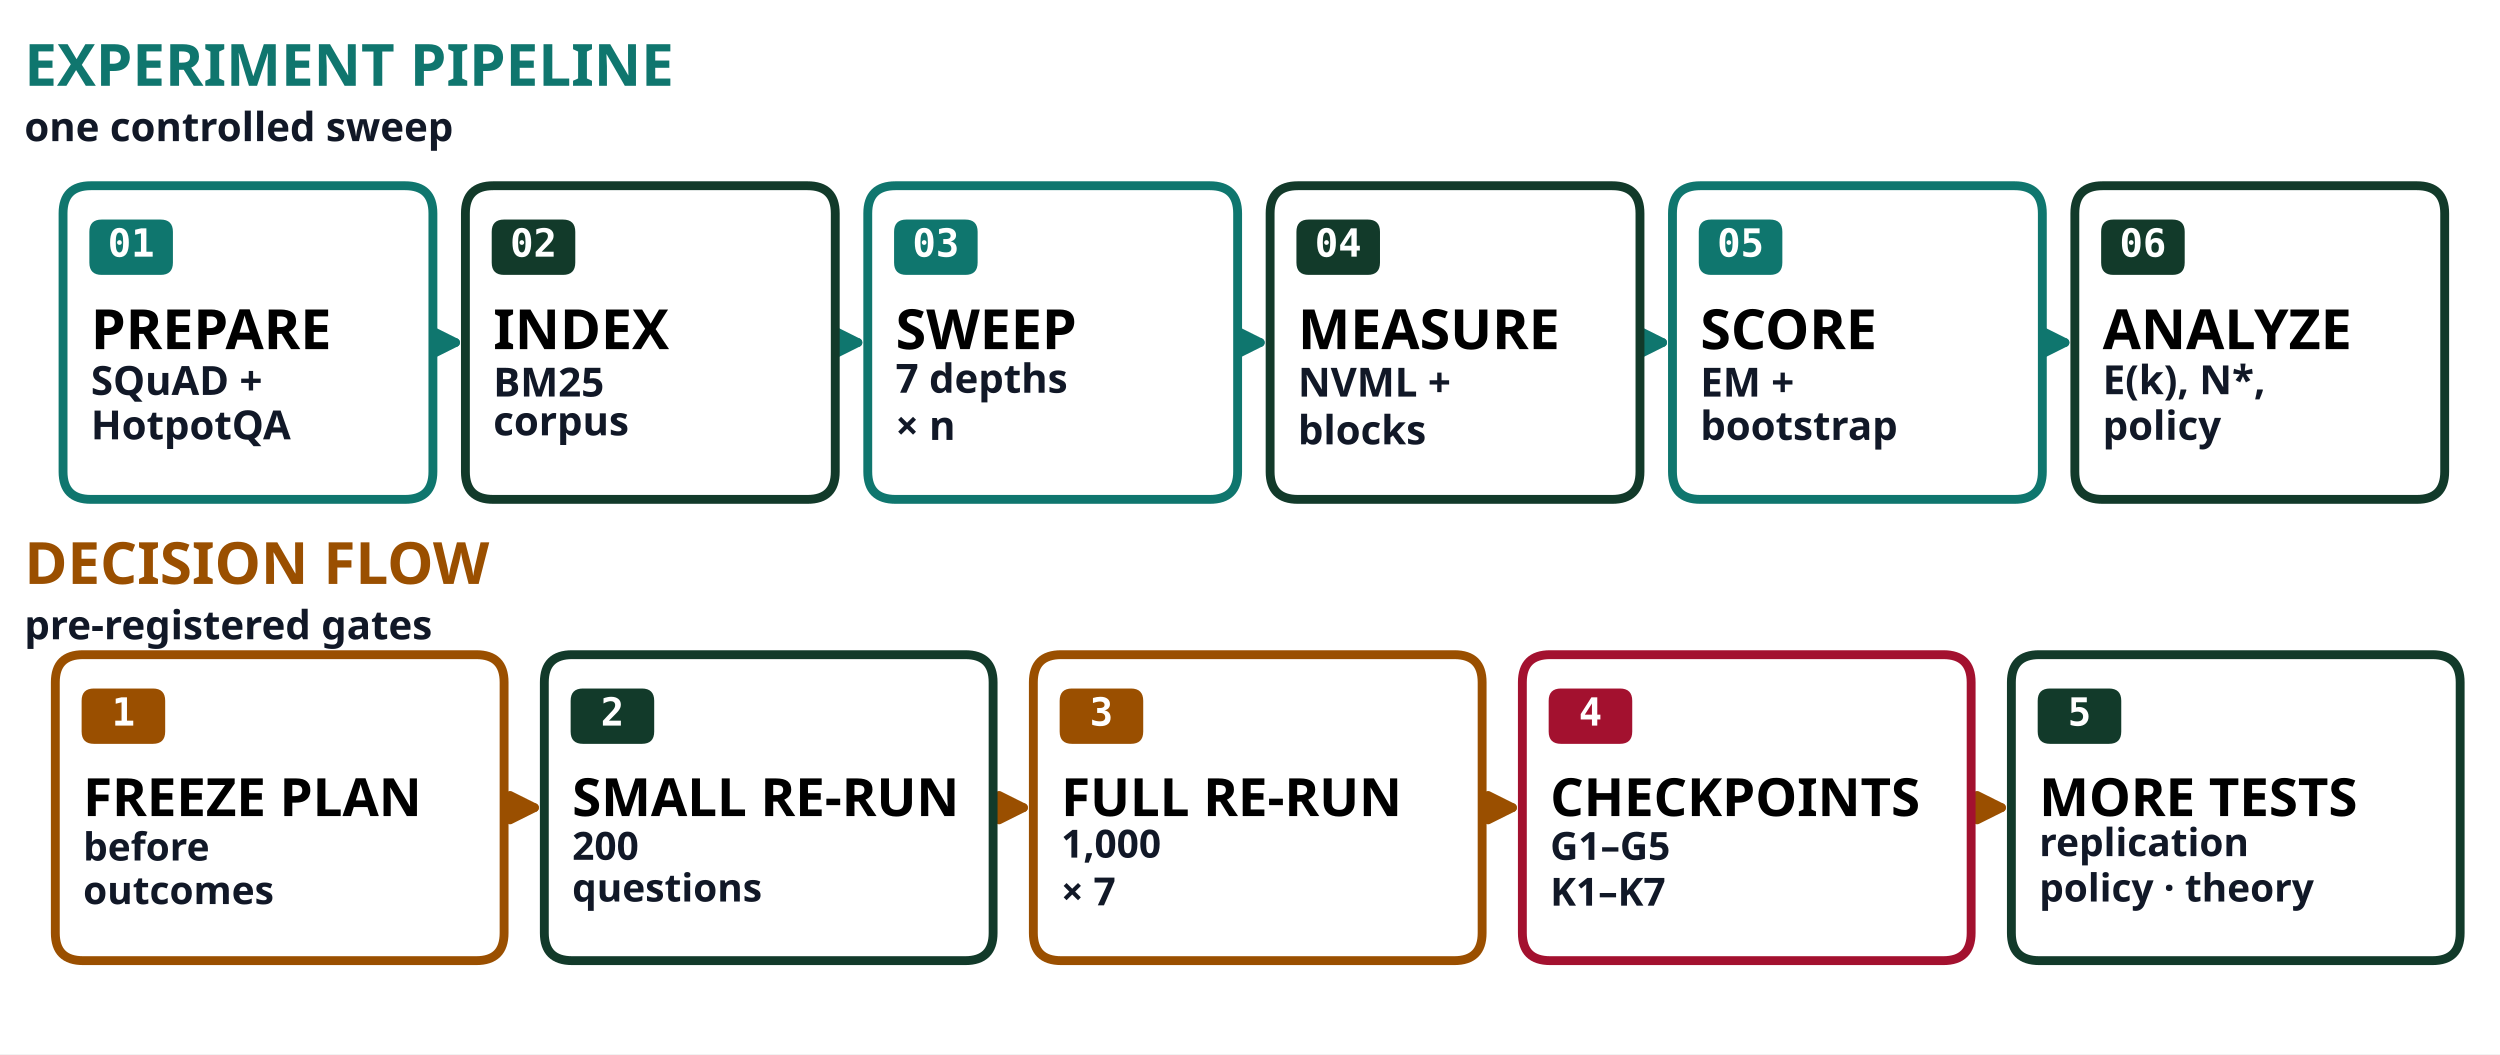
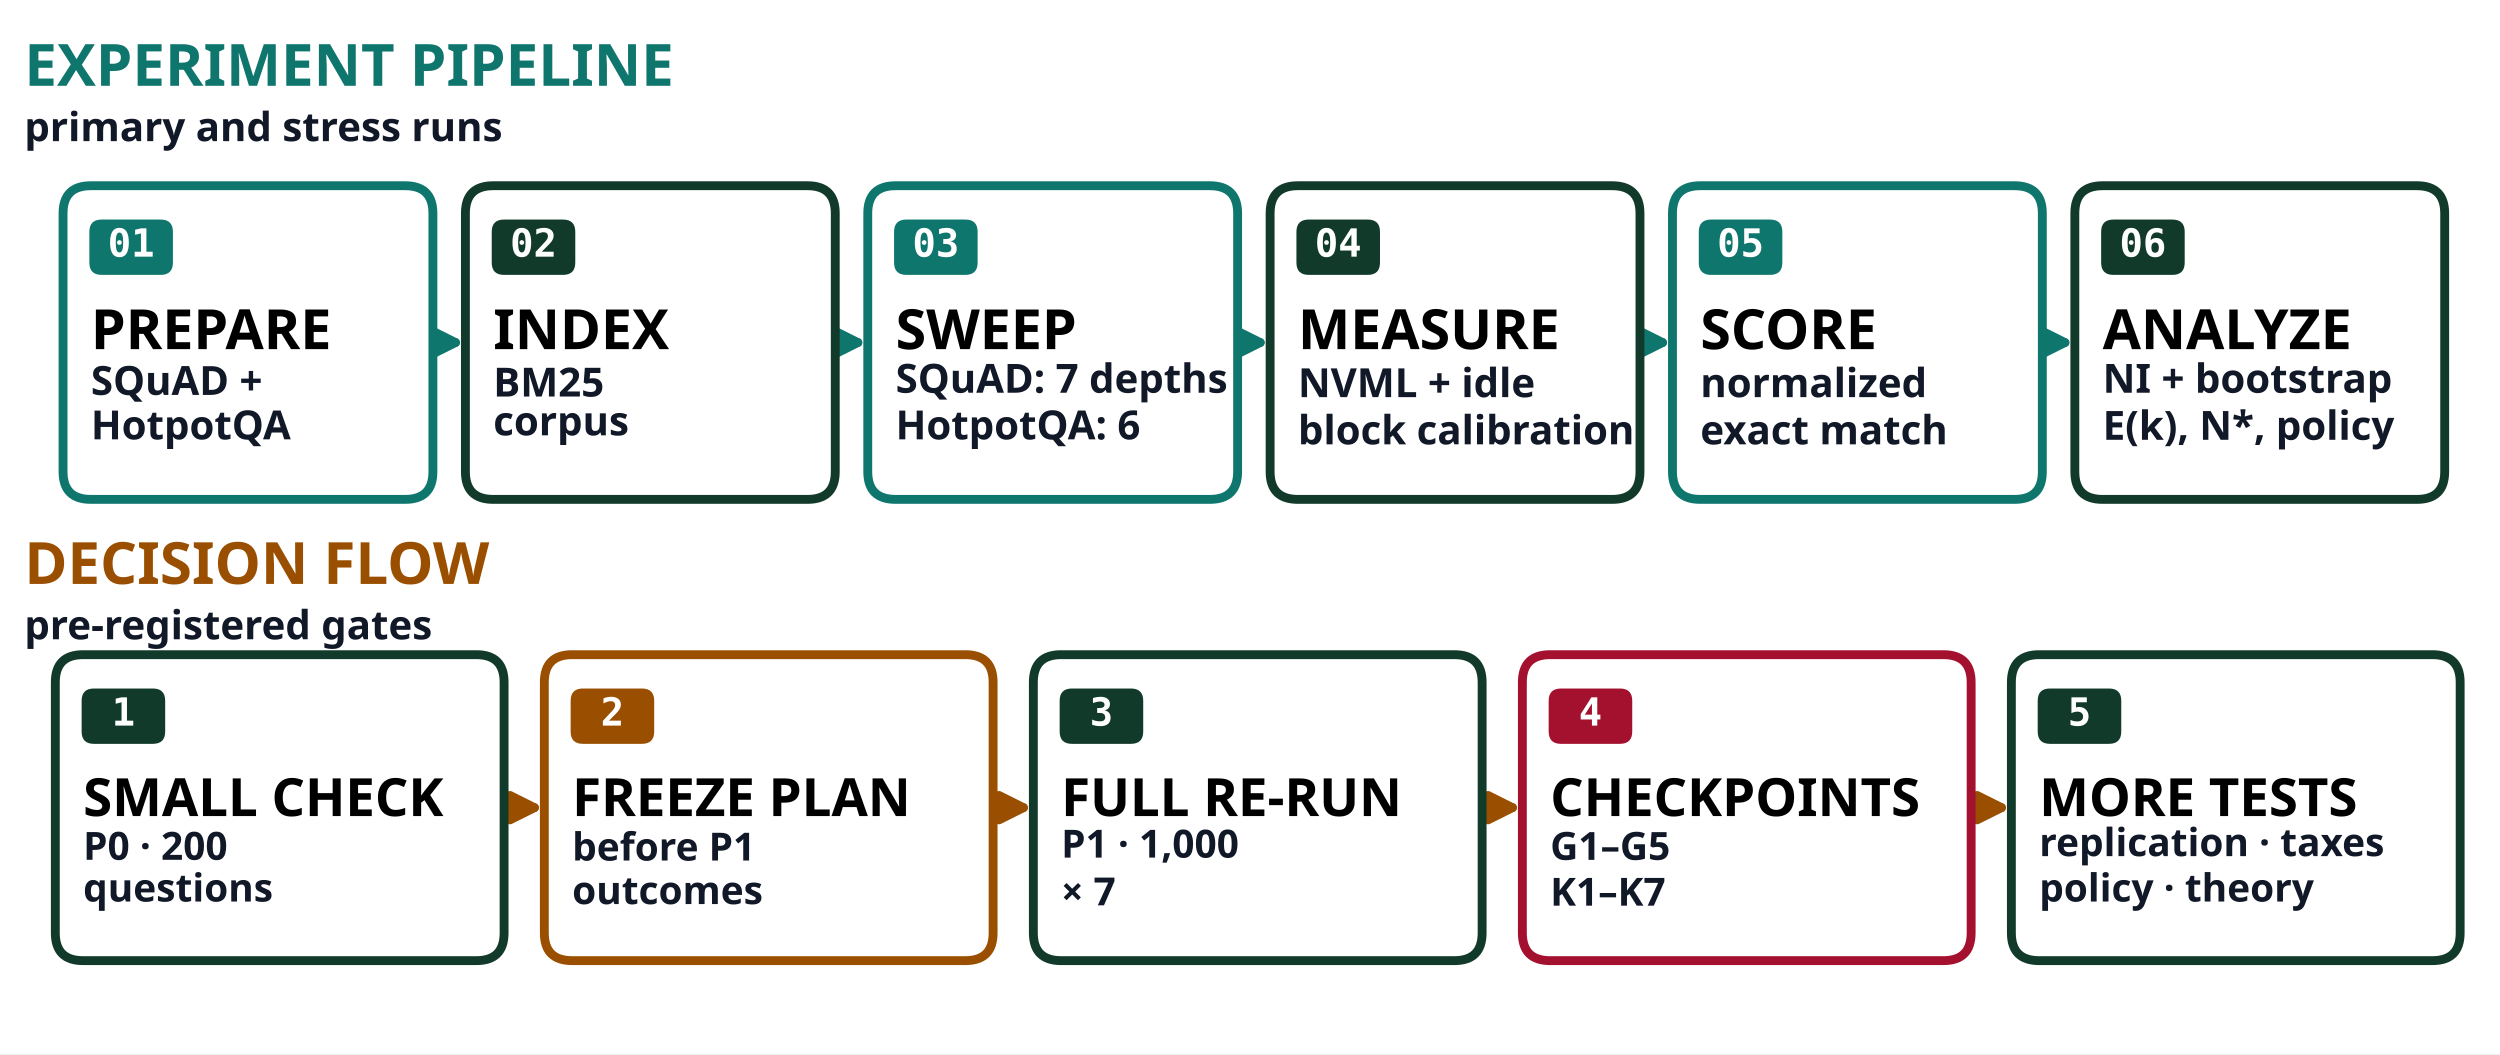
<svg xmlns="http://www.w3.org/2000/svg" width="901.44pt" height="380.088pt" viewBox="0 0 901.44 380.088" version="1.1">
  <defs>
    <style type="text/css">*{stroke-linejoin: round; stroke-linecap: butt}</style>
  </defs>
  <g id="figure_1">
    <g id="patch_1">
      <path d="M 0 380.088  L 901.44 380.088  L 901.44 -0  L 0 -0  z " style="fill: #ffffff" />
    </g>
    <g id="axes_1">
      <g id="patch_2">
-         <path d="M 156.096 123.516  Q 161.955 123.516 164.236 123.516  " clip-path="url(#p25f19d14b7)" style="fill: none; stroke: #0f766e; stroke-width: 3.2; stroke-linecap: round" />
-         <path d="M 155.436 119.116  L 164.236 123.516  L 155.436 127.916  z " clip-path="url(#p25f19d14b7)" style="fill: #0f766e; stroke: #0f766e; stroke-width: 3.2; stroke-linecap: round" />
+         <path d="M 156.096 123.516  Q 161.955 123.516 164.236 123.516  " clip-path="url(#pd90917aa78)" style="fill: none; stroke: #0f766e; stroke-width: 3.2; stroke-linecap: round" />
+         <path d="M 155.436 119.116  L 164.236 123.516  L 155.436 127.916  z " clip-path="url(#pd90917aa78)" style="fill: #0f766e; stroke: #0f766e; stroke-width: 3.2; stroke-linecap: round" />
      </g>
      <g id="patch_3">
-         <path d="M 301.176 123.516  Q 307.035 123.516 309.316 123.516  " clip-path="url(#p25f19d14b7)" style="fill: none; stroke: #0f766e; stroke-width: 3.2; stroke-linecap: round" />
-         <path d="M 300.516 119.116  L 309.316 123.516  L 300.516 127.916  z " clip-path="url(#p25f19d14b7)" style="fill: #0f766e; stroke: #0f766e; stroke-width: 3.2; stroke-linecap: round" />
+         <path d="M 301.176 123.516  Q 307.035 123.516 309.316 123.516  " clip-path="url(#pd90917aa78)" style="fill: none; stroke: #0f766e; stroke-width: 3.2; stroke-linecap: round" />
+         <path d="M 300.516 119.116  L 309.316 123.516  L 300.516 127.916  z " clip-path="url(#pd90917aa78)" style="fill: #0f766e; stroke: #0f766e; stroke-width: 3.2; stroke-linecap: round" />
      </g>
      <g id="patch_4">
-         <path d="M 446.256 123.516  Q 452.115 123.516 454.396 123.516  " clip-path="url(#p25f19d14b7)" style="fill: none; stroke: #0f766e; stroke-width: 3.2; stroke-linecap: round" />
-         <path d="M 445.596 119.116  L 454.396 123.516  L 445.596 127.916  z " clip-path="url(#p25f19d14b7)" style="fill: #0f766e; stroke: #0f766e; stroke-width: 3.2; stroke-linecap: round" />
+         <path d="M 446.256 123.516  Q 452.115 123.516 454.396 123.516  " clip-path="url(#pd90917aa78)" style="fill: none; stroke: #0f766e; stroke-width: 3.2; stroke-linecap: round" />
+         <path d="M 445.596 119.116  L 454.396 123.516  L 445.596 127.916  z " clip-path="url(#pd90917aa78)" style="fill: #0f766e; stroke: #0f766e; stroke-width: 3.2; stroke-linecap: round" />
      </g>
      <g id="patch_5">
-         <path d="M 591.336 123.516  Q 597.195 123.516 599.476 123.516  " clip-path="url(#p25f19d14b7)" style="fill: none; stroke: #0f766e; stroke-width: 3.2; stroke-linecap: round" />
-         <path d="M 590.676 119.116  L 599.476 123.516  L 590.676 127.916  z " clip-path="url(#p25f19d14b7)" style="fill: #0f766e; stroke: #0f766e; stroke-width: 3.2; stroke-linecap: round" />
+         <path d="M 591.336 123.516  Q 597.195 123.516 599.476 123.516  " clip-path="url(#pd90917aa78)" style="fill: none; stroke: #0f766e; stroke-width: 3.2; stroke-linecap: round" />
+         <path d="M 590.676 119.116  L 599.476 123.516  L 590.676 127.916  z " clip-path="url(#pd90917aa78)" style="fill: #0f766e; stroke: #0f766e; stroke-width: 3.2; stroke-linecap: round" />
      </g>
      <g id="patch_6">
-         <path d="M 736.416 123.516  Q 742.275 123.516 744.556 123.516  " clip-path="url(#p25f19d14b7)" style="fill: none; stroke: #0f766e; stroke-width: 3.2; stroke-linecap: round" />
-         <path d="M 735.756 119.116  L 744.556 123.516  L 735.756 127.916  z " clip-path="url(#p25f19d14b7)" style="fill: #0f766e; stroke: #0f766e; stroke-width: 3.2; stroke-linecap: round" />
+         <path d="M 736.416 123.516  Q 742.275 123.516 744.556 123.516  " clip-path="url(#pd90917aa78)" style="fill: none; stroke: #0f766e; stroke-width: 3.2; stroke-linecap: round" />
+         <path d="M 735.756 119.116  L 744.556 123.516  L 735.756 127.916  z " clip-path="url(#pd90917aa78)" style="fill: #0f766e; stroke: #0f766e; stroke-width: 3.2; stroke-linecap: round" />
      </g>
      <g id="patch_7">
-         <path d="M 181.764 291.222  Q 189.018 291.222 192.694 291.222  " clip-path="url(#p25f19d14b7)" style="fill: none; stroke: #9a4f00; stroke-width: 3.2; stroke-linecap: round" />
-         <path d="M 183.894 286.822  L 192.694 291.222  L 183.894 295.622  z " clip-path="url(#p25f19d14b7)" style="fill: #9a4f00; stroke: #9a4f00; stroke-width: 3.2; stroke-linecap: round" />
+         <path d="M 181.764 291.222  Q 189.018 291.222 192.694 291.222  " clip-path="url(#pd90917aa78)" style="fill: none; stroke: #9a4f00; stroke-width: 3.2; stroke-linecap: round" />
+         <path d="M 183.894 286.822  L 192.694 291.222  L 183.894 295.622  z " clip-path="url(#pd90917aa78)" style="fill: #9a4f00; stroke: #9a4f00; stroke-width: 3.2; stroke-linecap: round" />
      </g>
      <g id="patch_8">
-         <path d="M 358.092 291.222  Q 365.346 291.222 369.022 291.222  " clip-path="url(#p25f19d14b7)" style="fill: none; stroke: #9a4f00; stroke-width: 3.2; stroke-linecap: round" />
-         <path d="M 360.222 286.822  L 369.022 291.222  L 360.222 295.622  z " clip-path="url(#p25f19d14b7)" style="fill: #9a4f00; stroke: #9a4f00; stroke-width: 3.2; stroke-linecap: round" />
+         <path d="M 358.092 291.222  Q 365.346 291.222 369.022 291.222  " clip-path="url(#pd90917aa78)" style="fill: none; stroke: #9a4f00; stroke-width: 3.2; stroke-linecap: round" />
+         <path d="M 360.222 286.822  L 369.022 291.222  L 360.222 295.622  z " clip-path="url(#pd90917aa78)" style="fill: #9a4f00; stroke: #9a4f00; stroke-width: 3.2; stroke-linecap: round" />
      </g>
      <g id="patch_9">
-         <path d="M 534.42 291.222  Q 541.674 291.222 545.35 291.222  " clip-path="url(#p25f19d14b7)" style="fill: none; stroke: #9a4f00; stroke-width: 3.2; stroke-linecap: round" />
-         <path d="M 536.55 286.822  L 545.35 291.222  L 536.55 295.622  z " clip-path="url(#p25f19d14b7)" style="fill: #9a4f00; stroke: #9a4f00; stroke-width: 3.2; stroke-linecap: round" />
+         <path d="M 534.42 291.222  Q 541.674 291.222 545.35 291.222  " clip-path="url(#pd90917aa78)" style="fill: none; stroke: #9a4f00; stroke-width: 3.2; stroke-linecap: round" />
+         <path d="M 536.55 286.822  L 545.35 291.222  L 536.55 295.622  z " clip-path="url(#pd90917aa78)" style="fill: #9a4f00; stroke: #9a4f00; stroke-width: 3.2; stroke-linecap: round" />
      </g>
      <g id="patch_10">
-         <path d="M 710.748 291.222  Q 718.002 291.222 721.678 291.222  " clip-path="url(#p25f19d14b7)" style="fill: none; stroke: #9a4f00; stroke-width: 3.2; stroke-linecap: round" />
-         <path d="M 712.878 286.822  L 721.678 291.222  L 712.878 295.622  z " clip-path="url(#p25f19d14b7)" style="fill: #9a4f00; stroke: #9a4f00; stroke-width: 3.2; stroke-linecap: round" />
+         <path d="M 710.748 291.222  Q 718.002 291.222 721.678 291.222  " clip-path="url(#pd90917aa78)" style="fill: none; stroke: #9a4f00; stroke-width: 3.2; stroke-linecap: round" />
+         <path d="M 712.878 286.822  L 721.678 291.222  L 712.878 295.622  z " clip-path="url(#pd90917aa78)" style="fill: #9a4f00; stroke: #9a4f00; stroke-width: 3.2; stroke-linecap: round" />
      </g>
      <g id="patch_11">
-         <path d="M 32.778 180.065  L 146.052 180.065  Q 156.096 180.065 156.096 170.086  L 156.096 76.946  Q 156.096 66.967 146.052 66.967  L 32.778 66.967  Q 22.734 66.967 22.734 76.946  L 22.734 170.086  Q 22.734 180.065 32.778 180.065  z " clip-path="url(#p25f19d14b7)" style="fill: #ffffff; stroke: #0f766e; stroke-width: 3.2; stroke-linejoin: miter" />
+         <path d="M 32.778 180.065  L 146.052 180.065  Q 156.096 180.065 156.096 170.086  L 156.096 76.946  Q 156.096 66.967 146.052 66.967  L 32.778 66.967  Q 22.734 66.967 22.734 76.946  L 22.734 170.086  Q 22.734 180.065 32.778 180.065  z " clip-path="url(#pd90917aa78)" style="fill: #ffffff; stroke: #0f766e; stroke-width: 3.2; stroke-linejoin: miter" />
      </g>
      <g id="patch_12">
-         <path d="M 177.858 180.065  L 291.132 180.065  Q 301.176 180.065 301.176 170.086  L 301.176 76.946  Q 301.176 66.967 291.132 66.967  L 177.858 66.967  Q 167.814 66.967 167.814 76.946  L 167.814 170.086  Q 167.814 180.065 177.858 180.065  z " clip-path="url(#p25f19d14b7)" style="fill: #ffffff; stroke: #123a2a; stroke-width: 3.2; stroke-linejoin: miter" />
+         <path d="M 177.858 180.065  L 291.132 180.065  Q 301.176 180.065 301.176 170.086  L 301.176 76.946  Q 301.176 66.967 291.132 66.967  L 177.858 66.967  Q 167.814 66.967 167.814 76.946  L 167.814 170.086  Q 167.814 180.065 177.858 180.065  z " clip-path="url(#pd90917aa78)" style="fill: #ffffff; stroke: #123a2a; stroke-width: 3.2; stroke-linejoin: miter" />
      </g>
      <g id="patch_13">
-         <path d="M 322.938 180.065  L 436.212 180.065  Q 446.256 180.065 446.256 170.086  L 446.256 76.946  Q 446.256 66.967 436.212 66.967  L 322.938 66.967  Q 312.894 66.967 312.894 76.946  L 312.894 170.086  Q 312.894 180.065 322.938 180.065  z " clip-path="url(#p25f19d14b7)" style="fill: #ffffff; stroke: #0f766e; stroke-width: 3.2; stroke-linejoin: miter" />
+         <path d="M 322.938 180.065  L 436.212 180.065  Q 446.256 180.065 446.256 170.086  L 446.256 76.946  Q 446.256 66.967 436.212 66.967  L 322.938 66.967  Q 312.894 66.967 312.894 76.946  L 312.894 170.086  Q 312.894 180.065 322.938 180.065  z " clip-path="url(#pd90917aa78)" style="fill: #ffffff; stroke: #0f766e; stroke-width: 3.2; stroke-linejoin: miter" />
      </g>
      <g id="patch_14">
-         <path d="M 468.018 180.065  L 581.292 180.065  Q 591.336 180.065 591.336 170.086  L 591.336 76.946  Q 591.336 66.967 581.292 66.967  L 468.018 66.967  Q 457.974 66.967 457.974 76.946  L 457.974 170.086  Q 457.974 180.065 468.018 180.065  z " clip-path="url(#p25f19d14b7)" style="fill: #ffffff; stroke: #123a2a; stroke-width: 3.2; stroke-linejoin: miter" />
+         <path d="M 468.018 180.065  L 581.292 180.065  Q 591.336 180.065 591.336 170.086  L 591.336 76.946  Q 591.336 66.967 581.292 66.967  L 468.018 66.967  Q 457.974 66.967 457.974 76.946  L 457.974 170.086  Q 457.974 180.065 468.018 180.065  z " clip-path="url(#pd90917aa78)" style="fill: #ffffff; stroke: #123a2a; stroke-width: 3.2; stroke-linejoin: miter" />
      </g>
      <g id="patch_15">
-         <path d="M 613.098 180.065  L 726.372 180.065  Q 736.416 180.065 736.416 170.086  L 736.416 76.946  Q 736.416 66.967 726.372 66.967  L 613.098 66.967  Q 603.054 66.967 603.054 76.946  L 603.054 170.086  Q 603.054 180.065 613.098 180.065  z " clip-path="url(#p25f19d14b7)" style="fill: #ffffff; stroke: #0f766e; stroke-width: 3.2; stroke-linejoin: miter" />
+         <path d="M 613.098 180.065  L 726.372 180.065  Q 736.416 180.065 736.416 170.086  L 736.416 76.946  Q 736.416 66.967 726.372 66.967  L 613.098 66.967  Q 603.054 66.967 603.054 76.946  L 603.054 170.086  Q 603.054 180.065 613.098 180.065  z " clip-path="url(#pd90917aa78)" style="fill: #ffffff; stroke: #0f766e; stroke-width: 3.2; stroke-linejoin: miter" />
      </g>
      <g id="patch_16">
-         <path d="M 758.178 180.065  L 871.452 180.065  Q 881.496 180.065 881.496 170.086  L 881.496 76.946  Q 881.496 66.967 871.452 66.967  L 758.178 66.967  Q 748.134 66.967 748.134 76.946  L 748.134 170.086  Q 748.134 180.065 758.178 180.065  z " clip-path="url(#p25f19d14b7)" style="fill: #ffffff; stroke: #123a2a; stroke-width: 3.2; stroke-linejoin: miter" />
+         <path d="M 758.178 180.065  L 871.452 180.065  Q 881.496 180.065 881.496 170.086  L 881.496 76.946  Q 881.496 66.967 871.452 66.967  L 758.178 66.967  Q 748.134 66.967 748.134 76.946  L 748.134 170.086  Q 748.134 180.065 758.178 180.065  z " clip-path="url(#pd90917aa78)" style="fill: #ffffff; stroke: #123a2a; stroke-width: 3.2; stroke-linejoin: miter" />
      </g>
      <g id="patch_17">
-         <path d="M 29.988 346.385  L 171.72 346.385  Q 181.764 346.385 181.764 336.406  L 181.764 246.038  Q 181.764 236.059 171.72 236.059  L 29.988 236.059  Q 19.944 236.059 19.944 246.038  L 19.944 336.406  Q 19.944 346.385 29.988 346.385  z " clip-path="url(#p25f19d14b7)" style="fill: #ffffff; stroke: #9a4f00; stroke-width: 3.2; stroke-linejoin: miter" />
+         <path d="M 29.988 346.385  L 171.72 346.385  Q 181.764 346.385 181.764 336.406  L 181.764 246.038  Q 181.764 236.059 171.72 236.059  L 29.988 236.059  Q 19.944 236.059 19.944 246.038  L 19.944 336.406  Q 19.944 346.385 29.988 346.385  z " clip-path="url(#pd90917aa78)" style="fill: #ffffff; stroke: #123a2a; stroke-width: 3.2; stroke-linejoin: miter" />
      </g>
      <g id="patch_18">
-         <path d="M 206.316 346.385  L 348.048 346.385  Q 358.092 346.385 358.092 336.406  L 358.092 246.038  Q 358.092 236.059 348.048 236.059  L 206.316 236.059  Q 196.272 236.059 196.272 246.038  L 196.272 336.406  Q 196.272 346.385 206.316 346.385  z " clip-path="url(#p25f19d14b7)" style="fill: #ffffff; stroke: #123a2a; stroke-width: 3.2; stroke-linejoin: miter" />
+         <path d="M 206.316 346.385  L 348.048 346.385  Q 358.092 346.385 358.092 336.406  L 358.092 246.038  Q 358.092 236.059 348.048 236.059  L 206.316 236.059  Q 196.272 236.059 196.272 246.038  L 196.272 336.406  Q 196.272 346.385 206.316 346.385  z " clip-path="url(#pd90917aa78)" style="fill: #ffffff; stroke: #9a4f00; stroke-width: 3.2; stroke-linejoin: miter" />
      </g>
      <g id="patch_19">
-         <path d="M 382.644 346.385  L 524.376 346.385  Q 534.42 346.385 534.42 336.406  L 534.42 246.038  Q 534.42 236.059 524.376 236.059  L 382.644 236.059  Q 372.6 236.059 372.6 246.038  L 372.6 336.406  Q 372.6 346.385 382.644 346.385  z " clip-path="url(#p25f19d14b7)" style="fill: #ffffff; stroke: #9a4f00; stroke-width: 3.2; stroke-linejoin: miter" />
+         <path d="M 382.644 346.385  L 524.376 346.385  Q 534.42 346.385 534.42 336.406  L 534.42 246.038  Q 534.42 236.059 524.376 236.059  L 382.644 236.059  Q 372.6 236.059 372.6 246.038  L 372.6 336.406  Q 372.6 346.385 382.644 346.385  z " clip-path="url(#pd90917aa78)" style="fill: #ffffff; stroke: #123a2a; stroke-width: 3.2; stroke-linejoin: miter" />
      </g>
      <g id="patch_20">
-         <path d="M 558.972 346.385  L 700.704 346.385  Q 710.748 346.385 710.748 336.406  L 710.748 246.038  Q 710.748 236.059 700.704 236.059  L 558.972 236.059  Q 548.928 236.059 548.928 246.038  L 548.928 336.406  Q 548.928 346.385 558.972 346.385  z " clip-path="url(#p25f19d14b7)" style="fill: #ffffff; stroke: #a3112f; stroke-width: 3.2; stroke-linejoin: miter" />
+         <path d="M 558.972 346.385  L 700.704 346.385  Q 710.748 346.385 710.748 336.406  L 710.748 246.038  Q 710.748 236.059 700.704 236.059  L 558.972 236.059  Q 548.928 236.059 548.928 246.038  L 548.928 336.406  Q 548.928 346.385 558.972 346.385  z " clip-path="url(#pd90917aa78)" style="fill: #ffffff; stroke: #a3112f; stroke-width: 3.2; stroke-linejoin: miter" />
      </g>
      <g id="patch_21">
-         <path d="M 735.3 346.385  L 877.032 346.385  Q 887.076 346.385 887.076 336.406  L 887.076 246.038  Q 887.076 236.059 877.032 236.059  L 735.3 236.059  Q 725.256 236.059 725.256 246.038  L 725.256 336.406  Q 725.256 346.385 735.3 346.385  z " clip-path="url(#p25f19d14b7)" style="fill: #ffffff; stroke: #123a2a; stroke-width: 3.2; stroke-linejoin: miter" />
+         <path d="M 735.3 346.385  L 877.032 346.385  Q 887.076 346.385 887.076 336.406  L 887.076 246.038  Q 887.076 236.059 877.032 236.059  L 735.3 236.059  Q 725.256 236.059 725.256 246.038  L 725.256 336.406  Q 725.256 346.385 735.3 346.385  z " clip-path="url(#pd90917aa78)" style="fill: #ffffff; stroke: #123a2a; stroke-width: 3.2; stroke-linejoin: miter" />
      </g>
      <g id="text_1">
        <text style="font-weight: 700; font-size: 21px; font-family: 'Segoe UI'; text-anchor: start; fill: #0f766e" x="8.784" y="30.931" transform="rotate(-0 8.784 30.9312)">EXPERIMENT PIPELINE</text>
      </g>
      <g id="text_2">
-         <text style="font-weight: 600; font-size: 14.5px; font-family: 'Segoe UI'; text-anchor: start; fill: #111827" x="8.784" y="50.89" transform="rotate(-0 8.784 50.8896)">one controlled sweep</text>
+         <text style="font-weight: 600; font-size: 14.5px; font-family: 'Segoe UI'; text-anchor: start; fill: #111827" x="8.784" y="50.89" transform="rotate(-0 8.784 50.8896)">primary and stress runs</text>
      </g>
      <g id="patch_22">
-         <path d="M 36.684 99.122  L 57.888 99.122  Q 62.352 99.122 62.352 94.687  L 62.352 83.599  Q 62.352 79.164 57.888 79.164  L 36.684 79.164  Q 32.22 79.164 32.22 83.599  L 32.22 94.687  Q 32.22 99.122 36.684 99.122  z " clip-path="url(#p25f19d14b7)" style="fill: #0f766e" />
+         <path d="M 36.684 99.122  L 57.888 99.122  Q 62.352 99.122 62.352 94.687  L 62.352 83.599  Q 62.352 79.164 57.888 79.164  L 36.684 79.164  Q 32.22 79.164 32.22 83.599  L 32.22 94.687  Q 32.22 99.122 36.684 99.122  z " clip-path="url(#pd90917aa78)" style="fill: #0f766e" />
      </g>
      <g id="patch_23">
-         <path d="M 181.764 99.122  L 202.968 99.122  Q 207.432 99.122 207.432 94.687  L 207.432 83.599  Q 207.432 79.164 202.968 79.164  L 181.764 79.164  Q 177.3 79.164 177.3 83.599  L 177.3 94.687  Q 177.3 99.122 181.764 99.122  z " clip-path="url(#p25f19d14b7)" style="fill: #123a2a" />
+         <path d="M 181.764 99.122  L 202.968 99.122  Q 207.432 99.122 207.432 94.687  L 207.432 83.599  Q 207.432 79.164 202.968 79.164  L 181.764 79.164  Q 177.3 79.164 177.3 83.599  L 177.3 94.687  Q 177.3 99.122 181.764 99.122  z " clip-path="url(#pd90917aa78)" style="fill: #123a2a" />
      </g>
      <g id="patch_24">
-         <path d="M 326.844 99.122  L 348.048 99.122  Q 352.512 99.122 352.512 94.687  L 352.512 83.599  Q 352.512 79.164 348.048 79.164  L 326.844 79.164  Q 322.38 79.164 322.38 83.599  L 322.38 94.687  Q 322.38 99.122 326.844 99.122  z " clip-path="url(#p25f19d14b7)" style="fill: #0f766e" />
+         <path d="M 326.844 99.122  L 348.048 99.122  Q 352.512 99.122 352.512 94.687  L 352.512 83.599  Q 352.512 79.164 348.048 79.164  L 326.844 79.164  Q 322.38 79.164 322.38 83.599  L 322.38 94.687  Q 322.38 99.122 326.844 99.122  z " clip-path="url(#pd90917aa78)" style="fill: #0f766e" />
      </g>
      <g id="patch_25">
-         <path d="M 471.924 99.122  L 493.128 99.122  Q 497.592 99.122 497.592 94.687  L 497.592 83.599  Q 497.592 79.164 493.128 79.164  L 471.924 79.164  Q 467.46 79.164 467.46 83.599  L 467.46 94.687  Q 467.46 99.122 471.924 99.122  z " clip-path="url(#p25f19d14b7)" style="fill: #123a2a" />
+         <path d="M 471.924 99.122  L 493.128 99.122  Q 497.592 99.122 497.592 94.687  L 497.592 83.599  Q 497.592 79.164 493.128 79.164  L 471.924 79.164  Q 467.46 79.164 467.46 83.599  L 467.46 94.687  Q 467.46 99.122 471.924 99.122  z " clip-path="url(#pd90917aa78)" style="fill: #123a2a" />
      </g>
      <g id="patch_26">
-         <path d="M 617.004 99.122  L 638.208 99.122  Q 642.672 99.122 642.672 94.687  L 642.672 83.599  Q 642.672 79.164 638.208 79.164  L 617.004 79.164  Q 612.54 79.164 612.54 83.599  L 612.54 94.687  Q 612.54 99.122 617.004 99.122  z " clip-path="url(#p25f19d14b7)" style="fill: #0f766e" />
+         <path d="M 617.004 99.122  L 638.208 99.122  Q 642.672 99.122 642.672 94.687  L 642.672 83.599  Q 642.672 79.164 638.208 79.164  L 617.004 79.164  Q 612.54 79.164 612.54 83.599  L 612.54 94.687  Q 612.54 99.122 617.004 99.122  z " clip-path="url(#pd90917aa78)" style="fill: #0f766e" />
      </g>
      <g id="patch_27">
-         <path d="M 762.084 99.122  L 783.288 99.122  Q 787.752 99.122 787.752 94.687  L 787.752 83.599  Q 787.752 79.164 783.288 79.164  L 762.084 79.164  Q 757.62 79.164 757.62 83.599  L 757.62 94.687  Q 757.62 99.122 762.084 99.122  z " clip-path="url(#p25f19d14b7)" style="fill: #123a2a" />
+         <path d="M 762.084 99.122  L 783.288 99.122  Q 787.752 99.122 787.752 94.687  L 787.752 83.599  Q 787.752 79.164 783.288 79.164  L 762.084 79.164  Q 757.62 79.164 757.62 83.599  L 757.62 94.687  Q 757.62 99.122 762.084 99.122  z " clip-path="url(#pd90917aa78)" style="fill: #123a2a" />
      </g>
      <g id="text_3">
        <text style="font-weight: 700; font-size: 21px; font-family: 'Segoe UI'; text-anchor: start; fill: #9a4f00" x="8.784" y="210.557" transform="rotate(-0 8.784 210.5568)">DECISION FLOW</text>
      </g>
      <g id="text_4">
        <text style="font-weight: 600; font-size: 14.5px; font-family: 'Segoe UI'; text-anchor: start; fill: #111827" x="8.784" y="230.515" transform="rotate(-0 8.784 230.5152)">pre-registered gates</text>
      </g>
      <g id="patch_28">
-         <path d="M 33.894 268.214  L 55.098 268.214  Q 59.562 268.214 59.562 263.779  L 59.562 252.691  Q 59.562 248.256 55.098 248.256  L 33.894 248.256  Q 29.43 248.256 29.43 252.691  L 29.43 263.779  Q 29.43 268.214 33.894 268.214  z " clip-path="url(#p25f19d14b7)" style="fill: #9a4f00" />
+         <path d="M 33.894 268.214  L 55.098 268.214  Q 59.562 268.214 59.562 263.779  L 59.562 252.691  Q 59.562 248.256 55.098 248.256  L 33.894 248.256  Q 29.43 248.256 29.43 252.691  L 29.43 263.779  Q 29.43 268.214 33.894 268.214  z " clip-path="url(#pd90917aa78)" style="fill: #123a2a" />
      </g>
      <g id="patch_29">
-         <path d="M 210.222 268.214  L 231.426 268.214  Q 235.89 268.214 235.89 263.779  L 235.89 252.691  Q 235.89 248.256 231.426 248.256  L 210.222 248.256  Q 205.758 248.256 205.758 252.691  L 205.758 263.779  Q 205.758 268.214 210.222 268.214  z " clip-path="url(#p25f19d14b7)" style="fill: #123a2a" />
+         <path d="M 210.222 268.214  L 231.426 268.214  Q 235.89 268.214 235.89 263.779  L 235.89 252.691  Q 235.89 248.256 231.426 248.256  L 210.222 248.256  Q 205.758 248.256 205.758 252.691  L 205.758 263.779  Q 205.758 268.214 210.222 268.214  z " clip-path="url(#pd90917aa78)" style="fill: #9a4f00" />
      </g>
      <g id="patch_30">
-         <path d="M 386.55 268.214  L 407.754 268.214  Q 412.218 268.214 412.218 263.779  L 412.218 252.691  Q 412.218 248.256 407.754 248.256  L 386.55 248.256  Q 382.086 248.256 382.086 252.691  L 382.086 263.779  Q 382.086 268.214 386.55 268.214  z " clip-path="url(#p25f19d14b7)" style="fill: #9a4f00" />
+         <path d="M 386.55 268.214  L 407.754 268.214  Q 412.218 268.214 412.218 263.779  L 412.218 252.691  Q 412.218 248.256 407.754 248.256  L 386.55 248.256  Q 382.086 248.256 382.086 252.691  L 382.086 263.779  Q 382.086 268.214 386.55 268.214  z " clip-path="url(#pd90917aa78)" style="fill: #123a2a" />
      </g>
      <g id="patch_31">
-         <path d="M 562.878 268.214  L 584.082 268.214  Q 588.546 268.214 588.546 263.779  L 588.546 252.691  Q 588.546 248.256 584.082 248.256  L 562.878 248.256  Q 558.414 248.256 558.414 252.691  L 558.414 263.779  Q 558.414 268.214 562.878 268.214  z " clip-path="url(#p25f19d14b7)" style="fill: #a3112f" />
+         <path d="M 562.878 268.214  L 584.082 268.214  Q 588.546 268.214 588.546 263.779  L 588.546 252.691  Q 588.546 248.256 584.082 248.256  L 562.878 248.256  Q 558.414 248.256 558.414 252.691  L 558.414 263.779  Q 558.414 268.214 562.878 268.214  z " clip-path="url(#pd90917aa78)" style="fill: #a3112f" />
      </g>
      <g id="patch_32">
-         <path d="M 739.206 268.214  L 760.41 268.214  Q 764.874 268.214 764.874 263.779  L 764.874 252.691  Q 764.874 248.256 760.41 248.256  L 739.206 248.256  Q 734.742 248.256 734.742 252.691  L 734.742 263.779  Q 734.742 268.214 739.206 268.214  z " clip-path="url(#p25f19d14b7)" style="fill: #123a2a" />
+         <path d="M 739.206 268.214  L 760.41 268.214  Q 764.874 268.214 764.874 263.779  L 764.874 252.691  Q 764.874 248.256 760.41 248.256  L 739.206 248.256  Q 734.742 248.256 734.742 252.691  L 734.742 263.779  Q 734.742 268.214 739.206 268.214  z " clip-path="url(#pd90917aa78)" style="fill: #123a2a" />
      </g>
      <g id="text_5">
        <text style="font-weight: 700; font-size: 14px; font-family: 'Consolas'; text-anchor: middle; fill: #ffffff" x="47.286" y="92.541" transform="rotate(-0 47.286 92.54066)">01</text>
      </g>
      <g id="text_6">
        <text style="font-weight: 700; font-size: 20px; font-family: 'Segoe UI'; text-anchor: start" x="32.778" y="125.88" transform="rotate(-0 32.778 125.8797)">PREPARE</text>
      </g>
      <g id="text_7">
        <text style="font-weight: 600; font-size: 14.5px; font-family: 'Segoe UI'; fill: #111827" transform="translate(32.778 142.396)">SQuAD +</text>
        <text style="font-weight: 600; font-size: 14.5px; font-family: 'Segoe UI'; fill: #111827" transform="translate(32.778 158.4214)">HotpotQA</text>
      </g>
      <g id="text_8">
        <text style="font-weight: 700; font-size: 14px; font-family: 'Consolas'; text-anchor: middle; fill: #ffffff" x="192.366" y="92.541" transform="rotate(-0 192.366 92.54066)">02</text>
      </g>
      <g id="text_9">
        <text style="font-weight: 700; font-size: 20px; font-family: 'Segoe UI'; text-anchor: start" x="177.858" y="125.88" transform="rotate(-0 177.858 125.8797)">INDEX</text>
      </g>
      <g id="text_10">
        <text style="font-weight: 600; font-size: 14.5px; font-family: 'Segoe UI'; fill: #111827" transform="translate(177.858 142.9873)">BM25</text>
        <text style="font-weight: 600; font-size: 14.5px; font-family: 'Segoe UI'; fill: #111827" transform="translate(177.858 156.9703)">corpus</text>
      </g>
      <g id="text_11">
        <text style="font-weight: 700; font-size: 14px; font-family: 'Consolas'; text-anchor: middle; fill: #ffffff" x="337.446" y="92.541" transform="rotate(-0 337.446 92.54066)">03</text>
      </g>
      <g id="text_12">
        <text style="font-weight: 700; font-size: 20px; font-family: 'Segoe UI'; text-anchor: start" x="322.938" y="125.88" transform="rotate(-0 322.938 125.8797)">SWEEP</text>
      </g>
      <g id="text_13">
-         <text style="font-weight: 600; font-size: 14.5px; font-family: 'Segoe UI'; fill: #111827" transform="translate(322.938 141.6177)">7 depths</text>
-         <text style="font-weight: 600; font-size: 14.5px; font-family: 'Segoe UI'; fill: #111827" transform="translate(322.938 158.6378)">× n</text>
+         <text style="font-weight: 600; font-size: 14.5px; font-family: 'Segoe UI'; fill: #111827" transform="translate(322.938 141.6177)">SQuAD: 7 depths</text>
+         <text style="font-weight: 600; font-size: 14.5px; font-family: 'Segoe UI'; fill: #111827" transform="translate(322.938 158.4214)">HotpotQA: 6</text>
      </g>
      <g id="text_14">
        <text style="font-weight: 700; font-size: 14px; font-family: 'Consolas'; text-anchor: middle; fill: #ffffff" x="482.526" y="92.541" transform="rotate(-0 482.526 92.54066)">04</text>
      </g>
      <g id="text_15">
        <text style="font-weight: 700; font-size: 20px; font-family: 'Segoe UI'; text-anchor: start" x="468.018" y="125.88" transform="rotate(-0 468.018 125.8797)">MEASURE</text>
      </g>
      <g id="text_16">
-         <text style="font-weight: 600; font-size: 14.5px; font-family: 'Segoe UI'; fill: #111827" transform="translate(468.018 142.9941)">NVML +</text>
-         <text style="font-weight: 600; font-size: 14.5px; font-family: 'Segoe UI'; fill: #111827" transform="translate(468.018 160.2102)">blocks</text>
+         <text style="font-weight: 600; font-size: 14.5px; font-family: 'Segoe UI'; fill: #111827" transform="translate(468.018 143.2003)">NVML + idle</text>
+         <text style="font-weight: 600; font-size: 14.5px; font-family: 'Segoe UI'; fill: #111827" transform="translate(468.018 160.2102)">block calibration</text>
      </g>
      <g id="text_17">
        <text style="font-weight: 700; font-size: 14px; font-family: 'Consolas'; text-anchor: middle; fill: #ffffff" x="627.606" y="92.541" transform="rotate(-0 627.606 92.54066)">05</text>
      </g>
      <g id="text_18">
        <text style="font-weight: 700; font-size: 20px; font-family: 'Segoe UI'; text-anchor: start" x="613.098" y="125.88" transform="rotate(-0 613.098 125.8797)">SCORE</text>
      </g>
      <g id="text_19">
-         <text style="font-weight: 600; font-size: 14.5px; font-family: 'Segoe UI'; fill: #111827" transform="translate(613.098 142.9941)">EM +</text>
-         <text style="font-weight: 600; font-size: 14.5px; font-family: 'Segoe UI'; fill: #111827" transform="translate(613.098 158.6276)">bootstrap</text>
+         <text style="font-weight: 600; font-size: 14.5px; font-family: 'Segoe UI'; fill: #111827" transform="translate(613.098 143.2003)">normalized</text>
+         <text style="font-weight: 600; font-size: 14.5px; font-family: 'Segoe UI'; fill: #111827" transform="translate(613.098 160.2102)">exact match</text>
      </g>
      <g id="text_20">
        <text style="font-weight: 700; font-size: 14px; font-family: 'Consolas'; text-anchor: middle; fill: #ffffff" x="772.686" y="92.541" transform="rotate(-0 772.686 92.54066)">06</text>
      </g>
      <g id="text_21">
        <text style="font-weight: 700; font-size: 20px; font-family: 'Segoe UI'; text-anchor: start" x="758.178" y="125.88" transform="rotate(-0 758.178 125.8797)">ANALYZE</text>
      </g>
      <g id="text_22">
-         <text style="font-weight: 600; font-size: 14.5px; font-family: 'Segoe UI'; fill: #111827" transform="translate(758.178 142.1309)">E(k), N*,</text>
-         <text style="font-weight: 600; font-size: 14.5px; font-family: 'Segoe UI'; fill: #111827" transform="translate(758.178 158.5891)">policy</text>
+         <text style="font-weight: 600; font-size: 14.5px; font-family: 'Segoe UI'; fill: #111827" transform="translate(758.178 141.6177)">NI + bootstrap</text>
+         <text style="font-weight: 600; font-size: 14.5px; font-family: 'Segoe UI'; fill: #111827" transform="translate(758.178 158.5891)">E(k), N*, policy</text>
      </g>
      <g id="text_23">
        <text style="font-weight: 700; font-size: 14px; font-family: 'Consolas'; text-anchor: middle; fill: #ffffff" x="44.496" y="261.633" transform="rotate(-0 44.496 261.6327)">1</text>
      </g>
      <g id="text_24">
-         <text style="font-weight: 700; font-size: 19px; font-family: 'Segoe UI'; text-anchor: start" x="29.988" y="294.244" transform="rotate(-0 29.988 294.2437)">FREEZE PLAN</text>
+         <text style="font-weight: 700; font-size: 19px; font-family: 'Segoe UI'; text-anchor: start" x="29.988" y="294.244" transform="rotate(-0 29.988 294.2437)">SMALL CHECK</text>
      </g>
      <g id="text_25">
-         <text style="font-weight: 600; font-size: 14px; font-family: 'Segoe UI'; fill: #111827" transform="translate(29.988 310.2956)">before</text>
-         <text style="font-weight: 600; font-size: 14px; font-family: 'Segoe UI'; fill: #111827" transform="translate(29.988 325.9949)">outcomes</text>
+         <text style="font-weight: 600; font-size: 14px; font-family: 'Segoe UI'; fill: #111827" transform="translate(29.988 310.0189)">P0 · 200</text>
+         <text style="font-weight: 600; font-size: 14px; font-family: 'Segoe UI'; fill: #111827" transform="translate(29.988 325.0685)">questions</text>
      </g>
      <g id="text_26">
        <text style="font-weight: 700; font-size: 14px; font-family: 'Consolas'; text-anchor: middle; fill: #ffffff" x="220.824" y="261.633" transform="rotate(-0 220.824 261.6327)">2</text>
      </g>
      <g id="text_27">
-         <text style="font-weight: 700; font-size: 19px; font-family: 'Segoe UI'; text-anchor: start" x="206.316" y="294.244" transform="rotate(-0 206.316 294.2437)">SMALL RE-RUN</text>
+         <text style="font-weight: 700; font-size: 19px; font-family: 'Segoe UI'; text-anchor: start" x="206.316" y="294.244" transform="rotate(-0 206.316 294.2437)">FREEZE PLAN</text>
      </g>
      <g id="text_28">
-         <text style="font-weight: 600; font-size: 14px; font-family: 'Segoe UI'; fill: #111827" transform="translate(206.316 310.0189)">200</text>
-         <text style="font-weight: 600; font-size: 14px; font-family: 'Segoe UI'; fill: #111827" transform="translate(206.316 325.0685)">questions</text>
+         <text style="font-weight: 600; font-size: 14px; font-family: 'Segoe UI'; fill: #111827" transform="translate(206.316 310.2956)">before P1</text>
+         <text style="font-weight: 600; font-size: 14px; font-family: 'Segoe UI'; fill: #111827" transform="translate(206.316 325.9949)">outcomes</text>
      </g>
      <g id="text_29">
        <text style="font-weight: 700; font-size: 14px; font-family: 'Consolas'; text-anchor: middle; fill: #ffffff" x="397.152" y="261.633" transform="rotate(-0 397.152 261.6327)">3</text>
      </g>
      <g id="text_30">
        <text style="font-weight: 700; font-size: 19px; font-family: 'Segoe UI'; text-anchor: start" x="382.644" y="294.244" transform="rotate(-0 382.644 294.2437)">FULL RE-RUN</text>
      </g>
      <g id="text_31">
-         <text style="font-weight: 600; font-size: 14px; font-family: 'Segoe UI'; fill: #111827" transform="translate(382.644 309.239)">1,000</text>
+         <text style="font-weight: 600; font-size: 14px; font-family: 'Segoe UI'; fill: #111827" transform="translate(382.644 309.239)">P1 · 1,000</text>
        <text style="font-weight: 600; font-size: 14px; font-family: 'Segoe UI'; fill: #111827" transform="translate(382.644 326.4422)">× 7</text>
      </g>
      <g id="text_32">
        <text style="font-weight: 700; font-size: 14px; font-family: 'Consolas'; text-anchor: middle; fill: #ffffff" x="573.48" y="261.633" transform="rotate(-0 573.48 261.6327)">4</text>
      </g>
      <g id="text_33">
        <text style="font-weight: 700; font-size: 19px; font-family: 'Segoe UI'; text-anchor: start" x="558.972" y="294.244" transform="rotate(-0 558.972 294.2437)">CHECKPOINTS</text>
      </g>
      <g id="text_34">
        <text style="font-weight: 600; font-size: 14px; font-family: 'Segoe UI'; fill: #111827" transform="translate(558.972 310.0397)">G1–G5</text>
        <text style="font-weight: 600; font-size: 14px; font-family: 'Segoe UI'; fill: #111827" transform="translate(558.972 326.5516)">K1–K7</text>
      </g>
      <g id="text_35">
        <text style="font-weight: 700; font-size: 14px; font-family: 'Consolas'; text-anchor: middle; fill: #ffffff" x="749.808" y="261.633" transform="rotate(-0 749.808 261.6327)">5</text>
      </g>
      <g id="text_36">
        <text style="font-weight: 700; font-size: 19px; font-family: 'Segoe UI'; text-anchor: start" x="735.3" y="294.244" transform="rotate(-0 735.3 294.2437)">MORE TESTS</text>
      </g>
      <g id="text_37">
-         <text style="font-weight: 600; font-size: 14px; font-family: 'Segoe UI'; fill: #111827" transform="translate(735.3 308.69)">replication</text>
+         <text style="font-weight: 600; font-size: 14px; font-family: 'Segoe UI'; fill: #111827" transform="translate(735.3 308.69)">replication · taxes</text>
        <text style="font-weight: 600; font-size: 14px; font-family: 'Segoe UI'; fill: #111827" transform="translate(735.3 325.0761)">policy · theory</text>
      </g>
    </g>
  </g>
  <defs>
-     <clipPath id="p25f19d14b7">
+     <clipPath id="pd90917aa78">
      <rect x="4.32" y="4.32" width="892.8" height="371.448" />
    </clipPath>
  </defs>
</svg>
